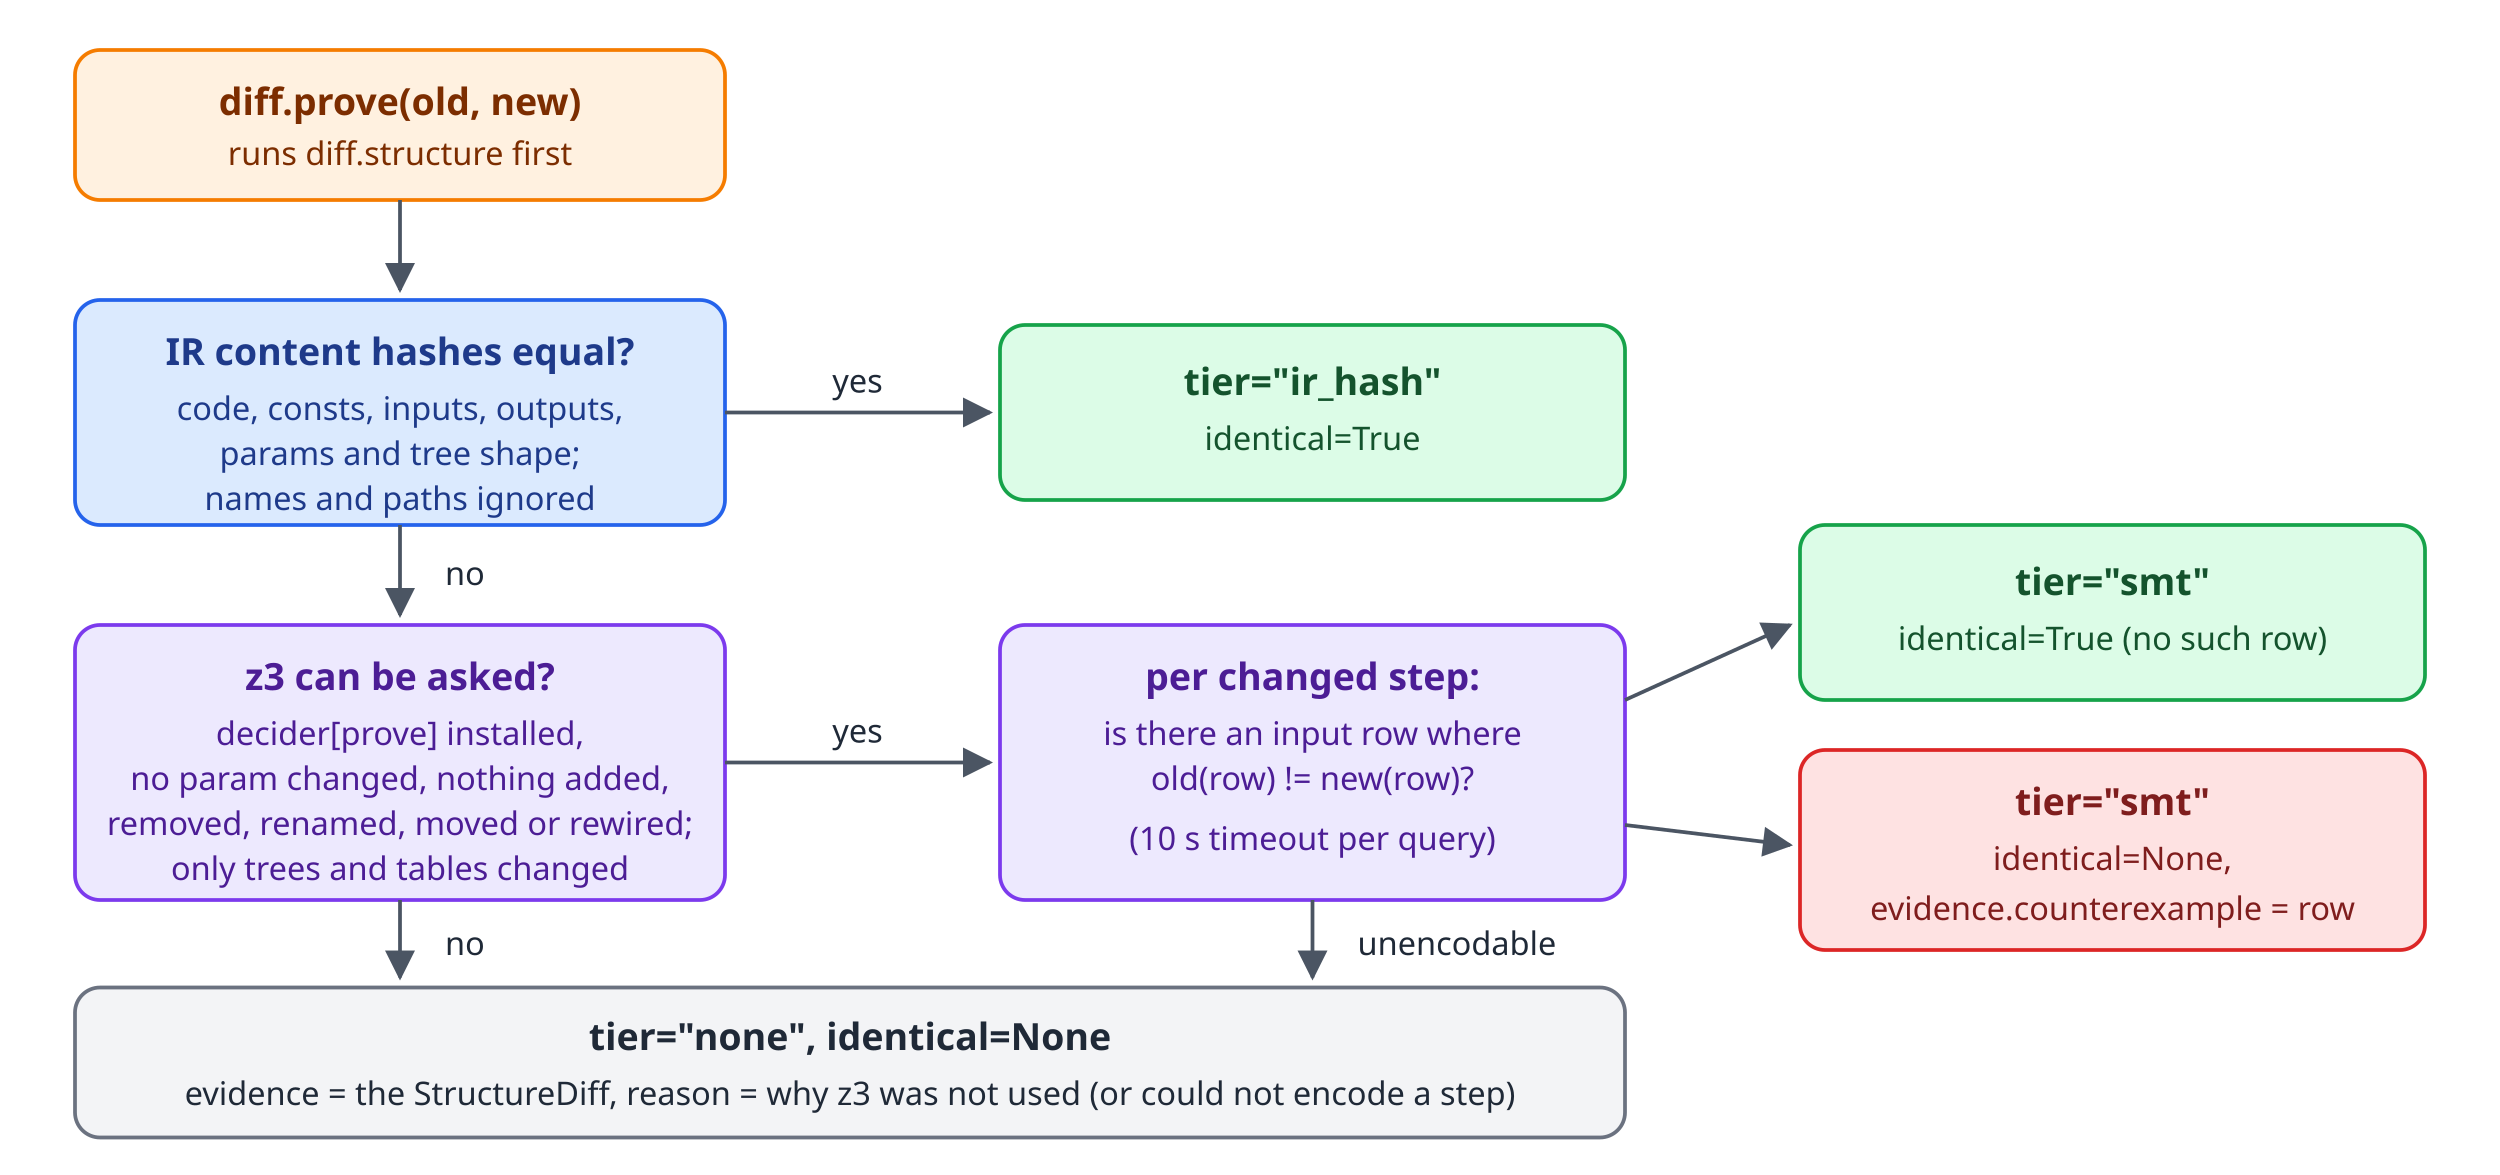
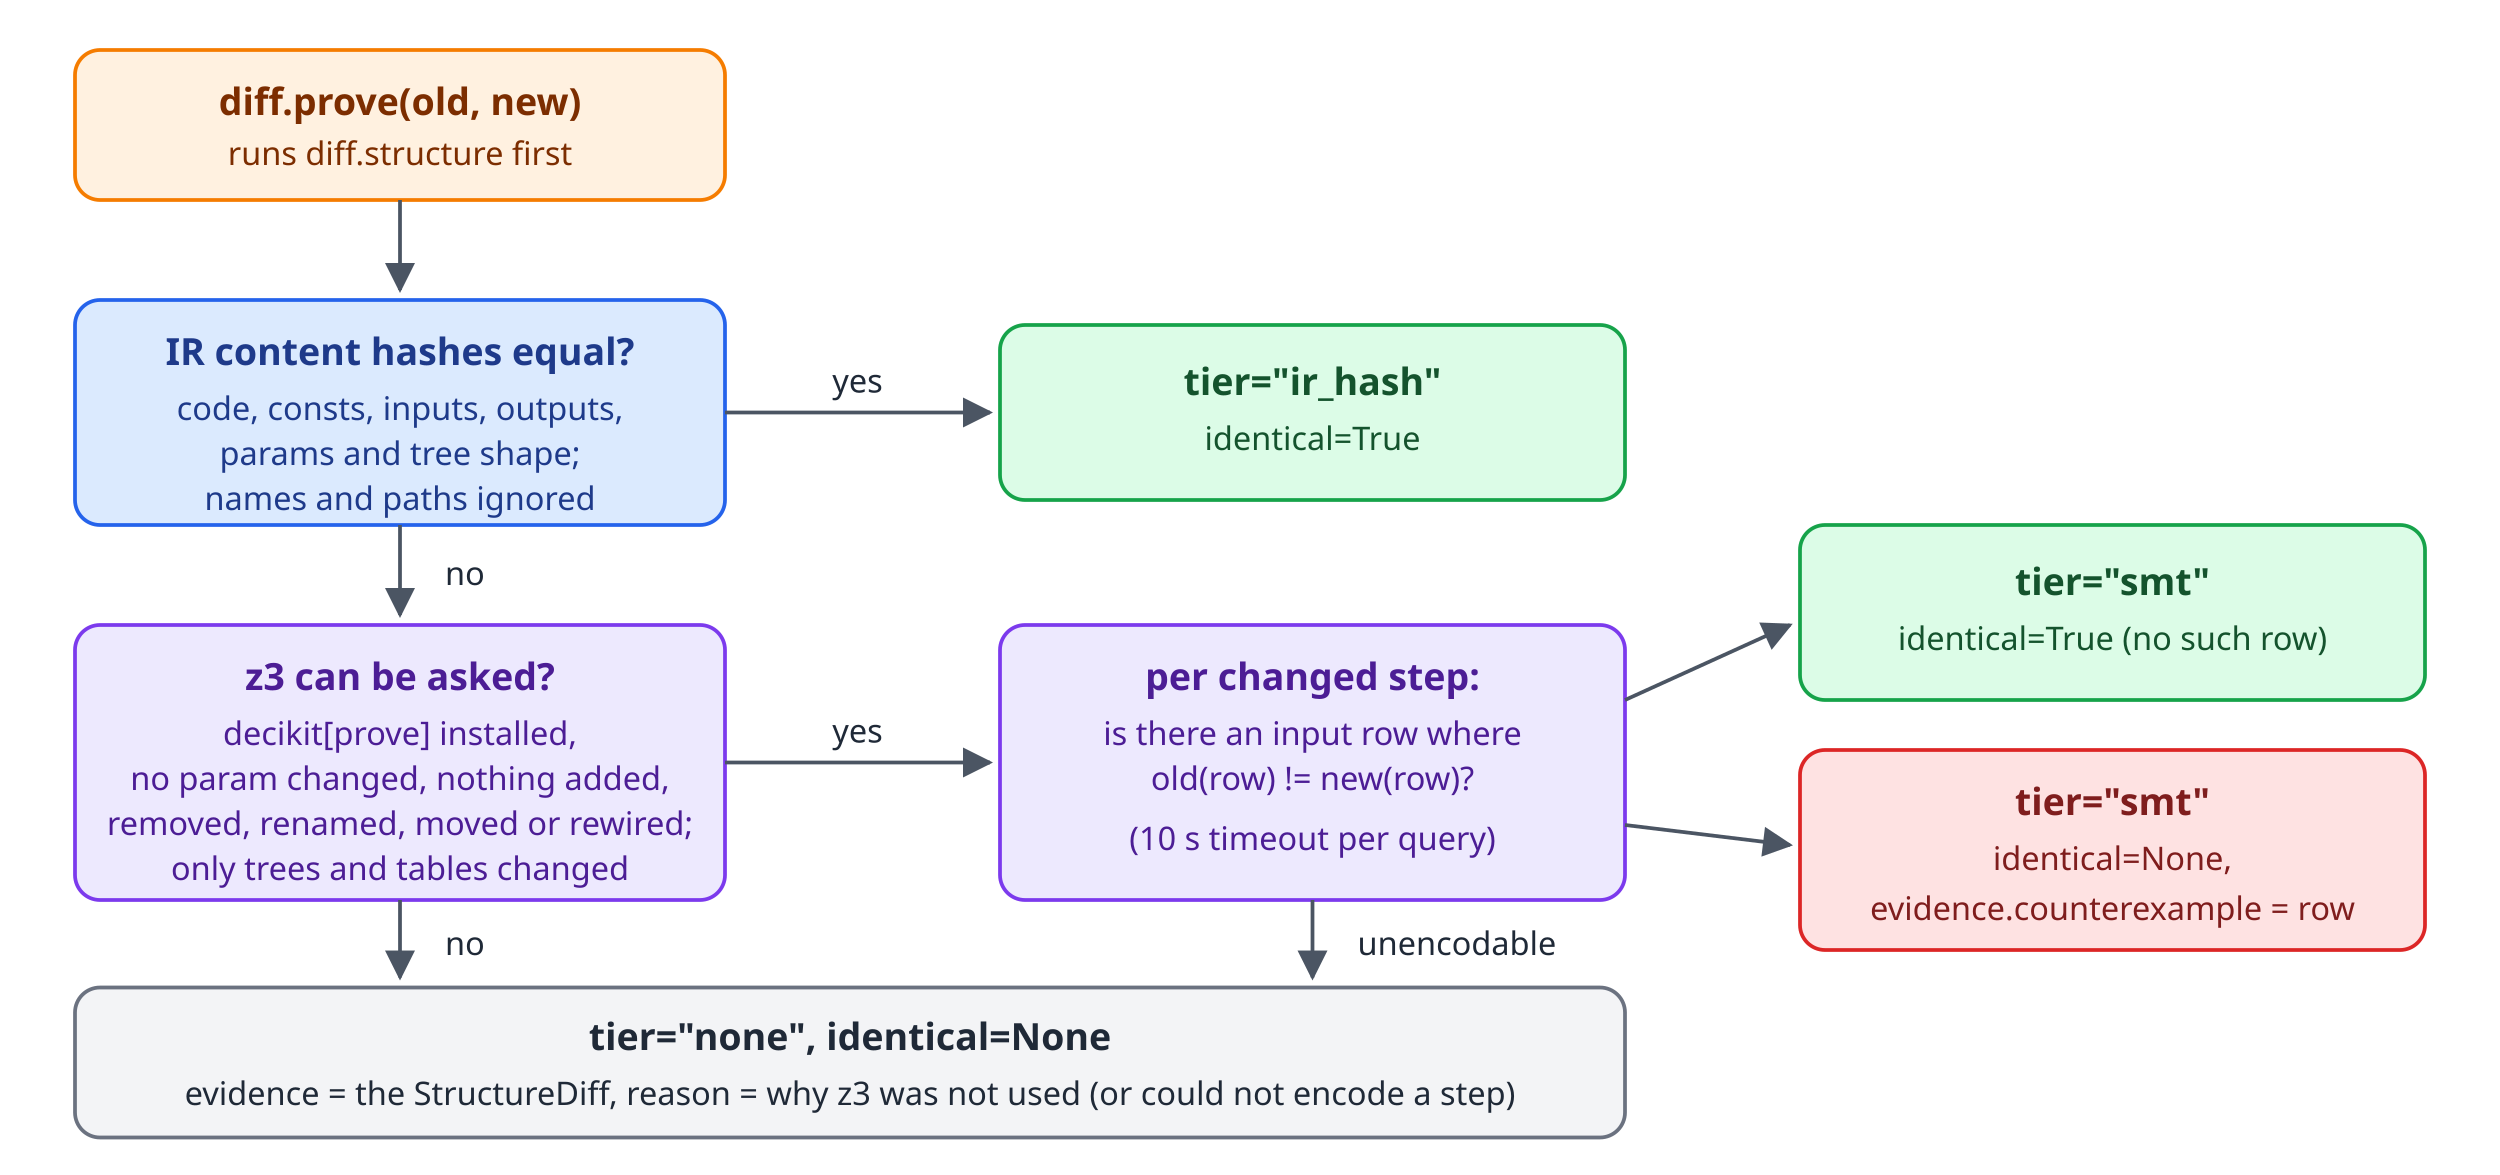
<svg xmlns="http://www.w3.org/2000/svg" viewBox="0 0 1000 470" font-family="system-ui, sans-serif">
  <defs>
    <marker id="arr" viewBox="0 0 10 10" refX="9" refY="5" markerWidth="8" markerHeight="8" orient="auto-start-reverse">
      <path d="M0,0 L10,5 L0,10 z" fill="#4b5563" />
    </marker>
  </defs>
  <rect x="0" y="0" width="1000" height="470" fill="#ffffff" />
  <rect x="30" y="20" width="260" height="60" rx="10" fill="#fff1e0" stroke="#f57c00" stroke-width="1.5" />
  <text x="160" y="46" font-size="15" font-weight="600" fill="#7c2d00" text-anchor="middle">diff.prove(old, new)</text>
  <text x="160" y="66" font-size="13" fill="#7c2d00" text-anchor="middle">runs diff.structure first</text>
  <rect x="30" y="120" width="260" height="90" rx="10" fill="#dbeafe" stroke="#2563eb" stroke-width="1.5" />
  <text x="160" y="146" font-size="15" font-weight="600" fill="#1e3a8a" text-anchor="middle">IR content hashes equal?</text>
  <text x="160" y="168" font-size="13" fill="#1e3a8a" text-anchor="middle">code, consts, inputs, outputs,</text>
  <text x="160" y="186" font-size="13" fill="#1e3a8a" text-anchor="middle">params and tree shape;</text>
  <text x="160" y="204" font-size="13" fill="#1e3a8a" text-anchor="middle">names and paths ignored</text>
  <rect x="400" y="130" width="250" height="70" rx="10" fill="#dcfce7" stroke="#16a34a" stroke-width="1.5" />
  <text x="525" y="158" font-size="15" font-weight="600" fill="#14532d" text-anchor="middle">tier="ir_hash"</text>
  <text x="525" y="180" font-size="13" fill="#14532d" text-anchor="middle">identical=True</text>
  <rect x="30" y="250" width="260" height="110" rx="10" fill="#ede9fe" stroke="#7c3aed" stroke-width="1.5" />
  <text x="160" y="276" font-size="15" font-weight="600" fill="#4c1d95" text-anchor="middle">z3 can be asked?</text>
-   <text x="160" y="298" font-size="13" fill="#4c1d95" text-anchor="middle">decider[prove] installed,</text>
+   <text x="160" y="298" font-size="13" fill="#4c1d95" text-anchor="middle">decikit[prove] installed,</text>
  <text x="160" y="316" font-size="13" fill="#4c1d95" text-anchor="middle">no param changed, nothing added,</text>
  <text x="160" y="334" font-size="13" fill="#4c1d95" text-anchor="middle">removed, renamed, moved or rewired;</text>
  <text x="160" y="352" font-size="13" fill="#4c1d95" text-anchor="middle">only trees and tables changed</text>
  <rect x="400" y="250" width="250" height="110" rx="10" fill="#ede9fe" stroke="#7c3aed" stroke-width="1.5" />
  <text x="525" y="276" font-size="15" font-weight="600" fill="#4c1d95" text-anchor="middle">per changed step:</text>
  <text x="525" y="298" font-size="13" fill="#4c1d95" text-anchor="middle">is there an input row where</text>
  <text x="525" y="316" font-size="13" fill="#4c1d95" text-anchor="middle">old(row) != new(row)?</text>
  <text x="525" y="340" font-size="13" fill="#4c1d95" text-anchor="middle">(10 s timeout per query)</text>
  <rect x="720" y="210" width="250" height="70" rx="10" fill="#dcfce7" stroke="#16a34a" stroke-width="1.5" />
  <text x="845" y="238" font-size="15" font-weight="600" fill="#14532d" text-anchor="middle">tier="smt"</text>
  <text x="845" y="260" font-size="13" fill="#14532d" text-anchor="middle">identical=True (no such row)</text>
  <rect x="720" y="300" width="250" height="80" rx="10" fill="#fee2e2" stroke="#dc2626" stroke-width="1.5" />
  <text x="845" y="326" font-size="15" font-weight="600" fill="#7f1d1d" text-anchor="middle">tier="smt"</text>
  <text x="845" y="348" font-size="13" fill="#7f1d1d" text-anchor="middle">identical=None,</text>
  <text x="845" y="368" font-size="13" fill="#7f1d1d" text-anchor="middle">evidence.counterexample = row</text>
  <rect x="30" y="395" width="620" height="60" rx="10" fill="#f3f4f6" stroke="#6b7280" stroke-width="1.5" />
  <text x="340" y="420" font-size="15" font-weight="600" fill="#1f2937" text-anchor="middle">tier="none", identical=None</text>
  <text x="340" y="442" font-size="13" fill="#1f2937" text-anchor="middle">evidence = the StructureDiff, reason = why z3 was not used (or could not encode a step)</text>
  <path d="M160,80 L160,116" stroke="#4b5563" stroke-width="1.5" fill="none" marker-end="url(#arr)" />
  <path d="M290,165 L396,165" stroke="#4b5563" stroke-width="1.5" fill="none" marker-end="url(#arr)" />
  <text x="343" y="157" font-size="13" fill="#1f2937" text-anchor="middle">yes</text>
  <path d="M160,210 L160,246" stroke="#4b5563" stroke-width="1.5" fill="none" marker-end="url(#arr)" />
  <text x="178" y="234" font-size="13" fill="#1f2937">no</text>
  <path d="M290,305 L396,305" stroke="#4b5563" stroke-width="1.5" fill="none" marker-end="url(#arr)" />
  <text x="343" y="297" font-size="13" fill="#1f2937" text-anchor="middle">yes</text>
  <path d="M160,360 L160,391" stroke="#4b5563" stroke-width="1.5" fill="none" marker-end="url(#arr)" />
  <text x="178" y="382" font-size="13" fill="#1f2937">no</text>
  <path d="M650,280 L716,250" stroke="#4b5563" stroke-width="1.5" fill="none" marker-end="url(#arr)" />
  <path d="M650,330 L716,338" stroke="#4b5563" stroke-width="1.5" fill="none" marker-end="url(#arr)" />
  <path d="M525,360 L525,391" stroke="#4b5563" stroke-width="1.5" fill="none" marker-end="url(#arr)" />
  <text x="543" y="382" font-size="13" fill="#1f2937">unencodable</text>
</svg>
